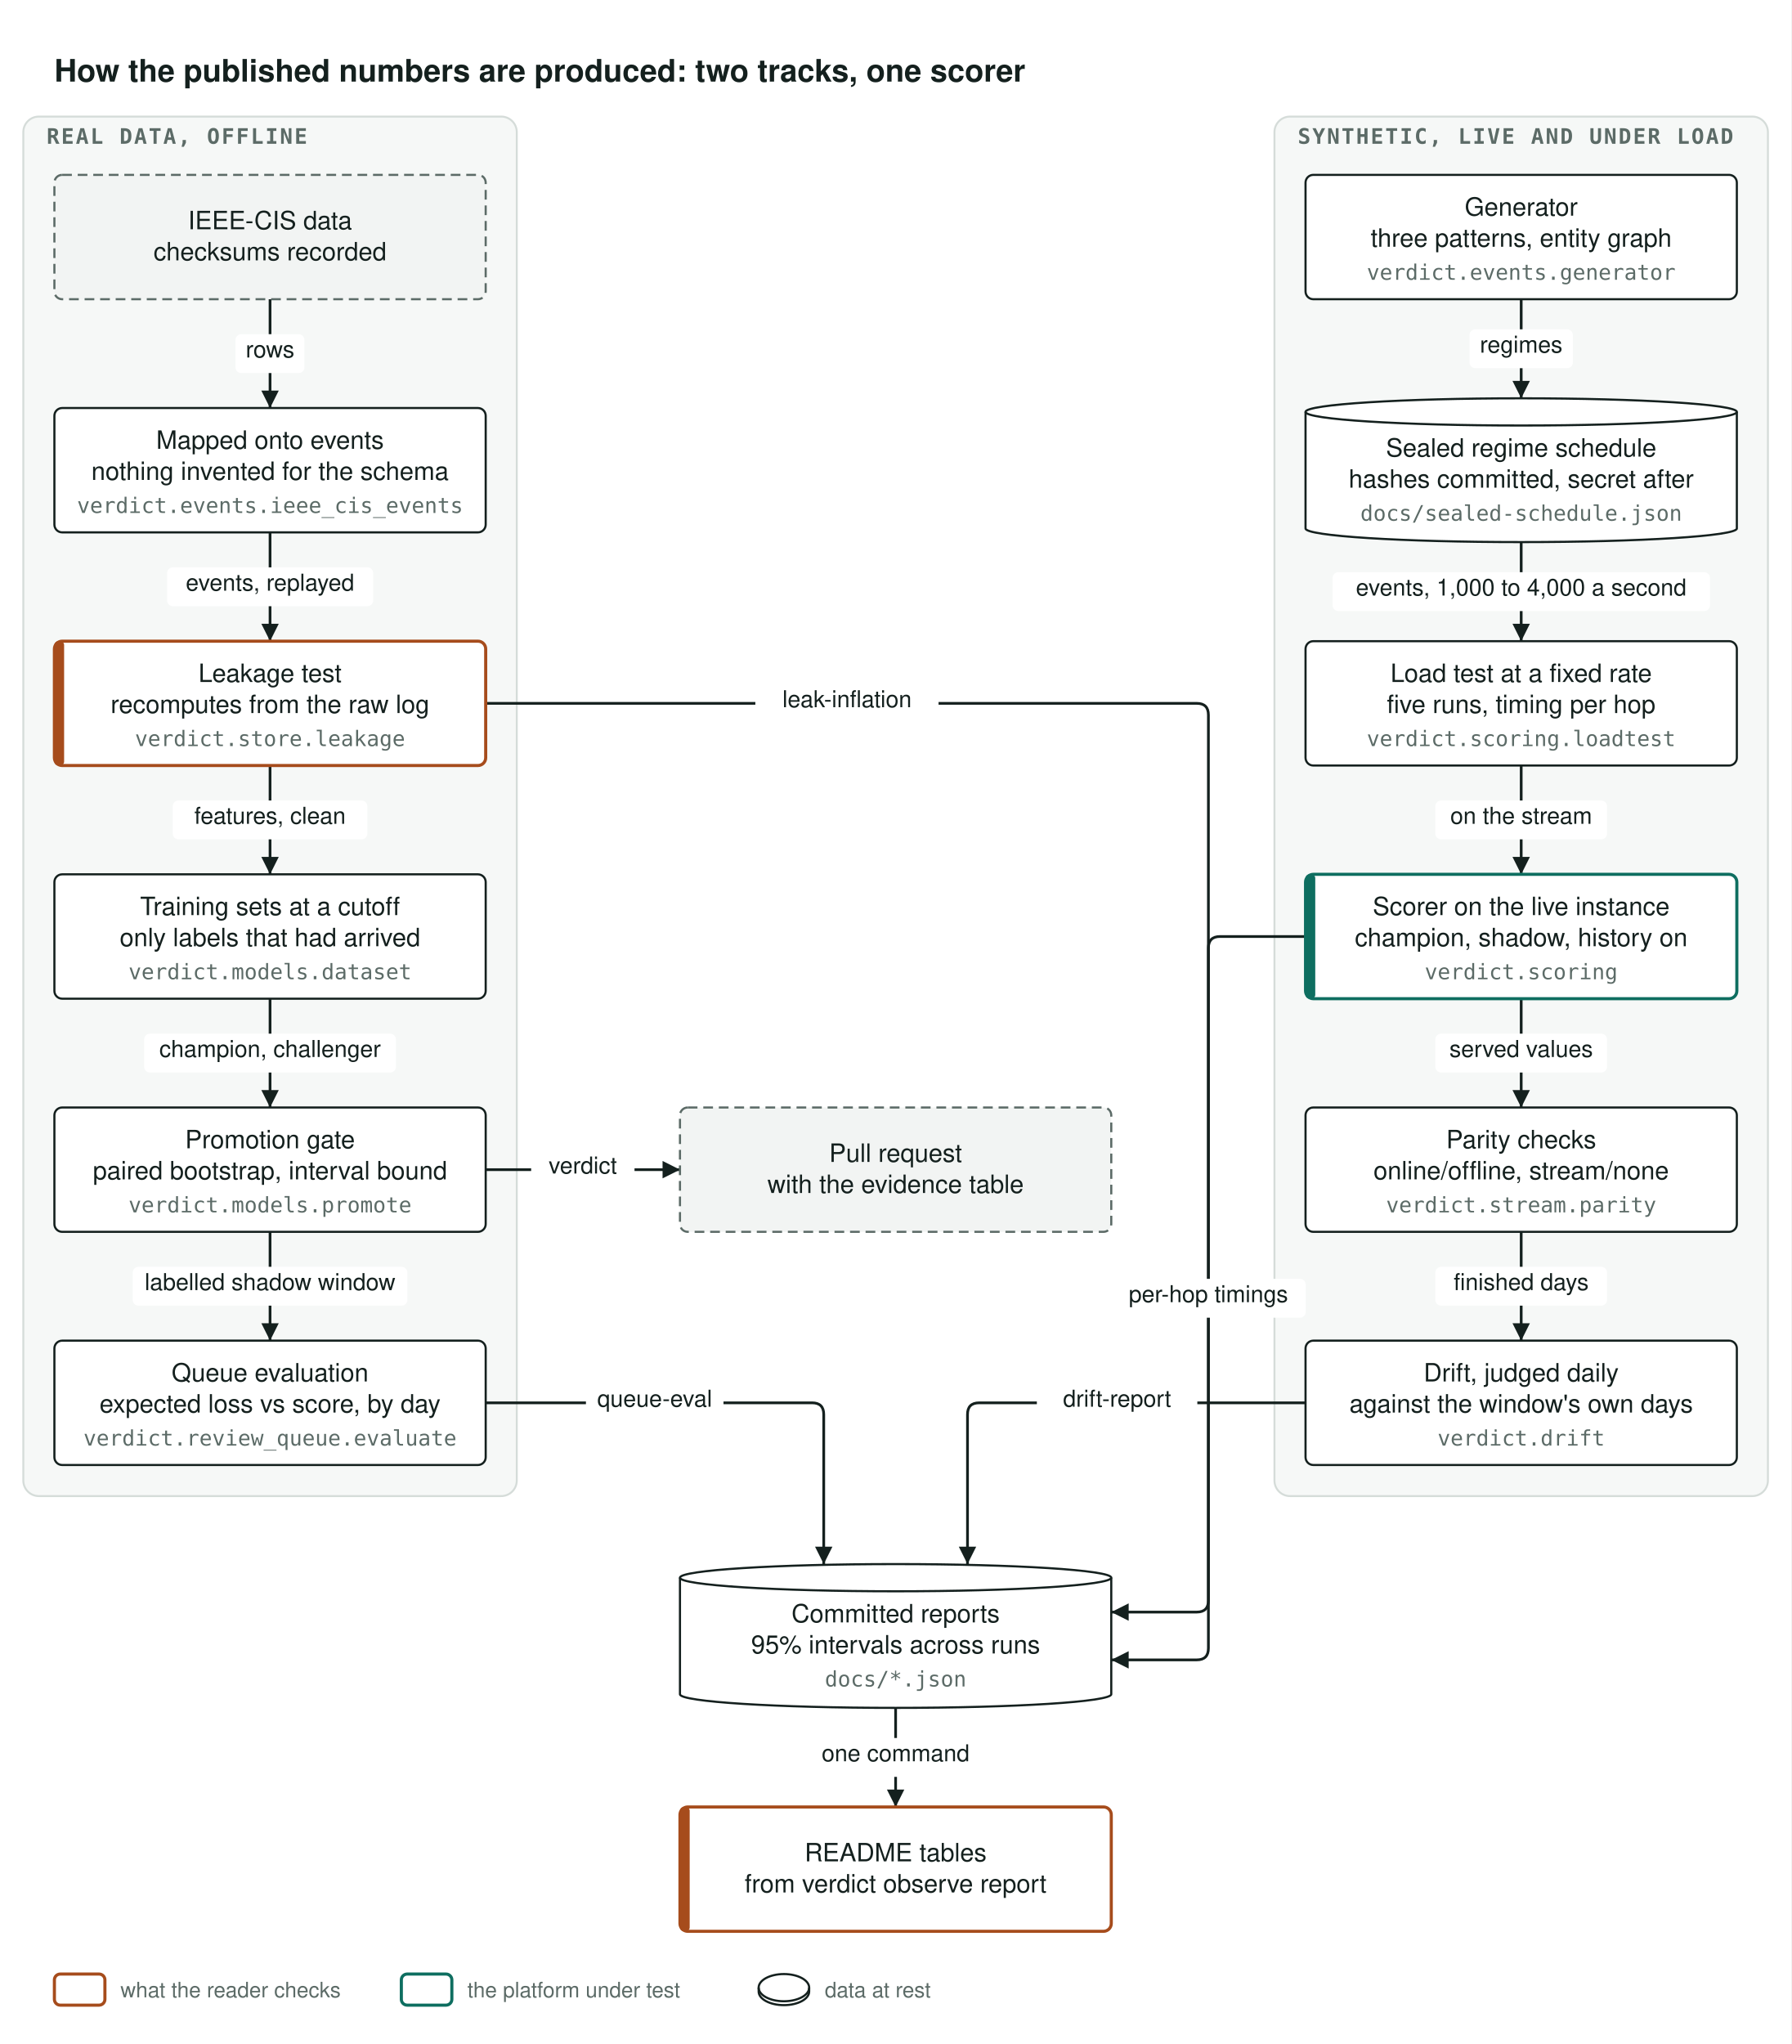
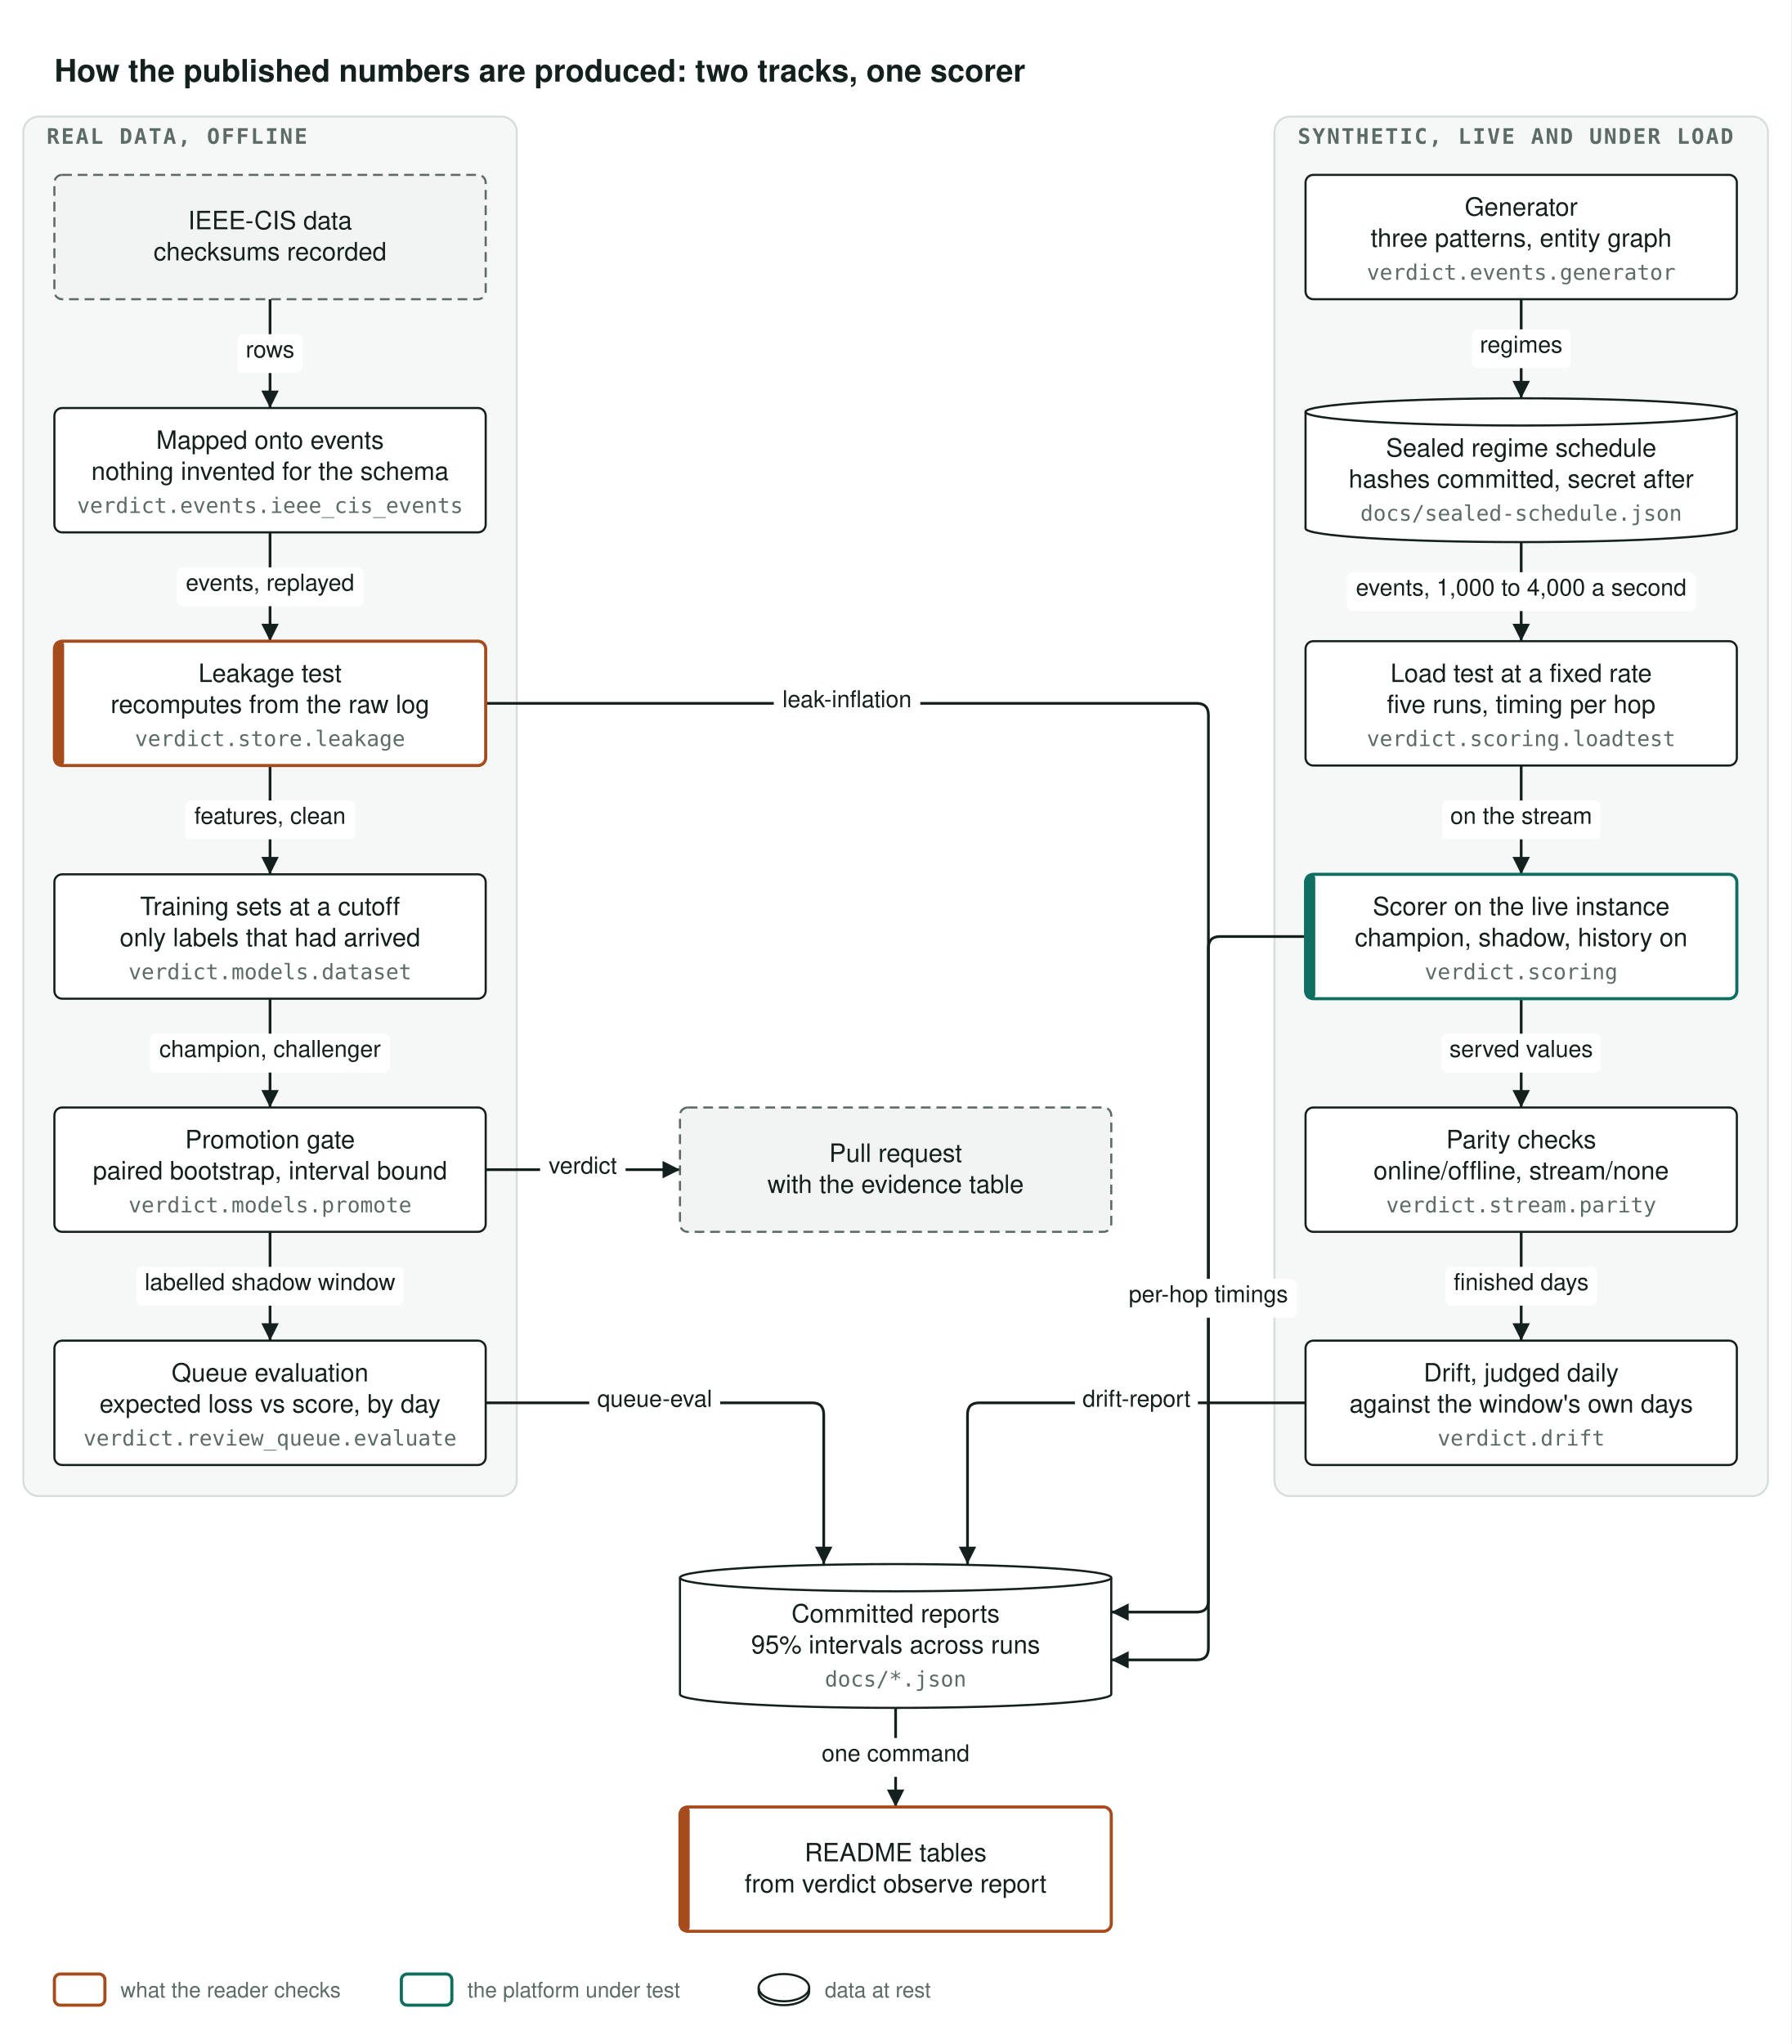
<svg xmlns="http://www.w3.org/2000/svg" width="922" height="1052" viewBox="0 0 922 1052" role="img" aria-label="The real-data track replays the competition data offline for the leakage test, the training sets, the promotion gate and the queue evaluation; the synthetic track plays a sealed regime schedule at a fixed rate on the live instance for latency, throughput and drift; every table in the README is written from a committed report." font-family="'Segoe UI', 'Helvetica Neue', Helvetica, Arial, sans-serif">
  <defs>
    <marker id="arrow" viewBox="0 0 10 10" refX="9" refY="5" markerWidth="8" markerHeight="8" orient="auto-start-reverse">
      <path d="M 1 1 L 9 5 L 1 9 z" fill="#14201E" />
    </marker>
    <marker id="arrow-accent" viewBox="0 0 10 10" refX="9" refY="5" markerWidth="8" markerHeight="8" orient="auto-start-reverse">
      <path d="M 1 1 L 9 5 L 1 9 z" fill="#0E6E60" />
    </marker>
    <marker id="arrow-signal" viewBox="0 0 10 10" refX="9" refY="5" markerWidth="8" markerHeight="8" orient="auto-start-reverse">
      <path d="M 1 1 L 9 5 L 1 9 z" fill="#A64C1C" />
    </marker>
    <marker id="arrow-muted" viewBox="0 0 10 10" refX="9" refY="5" markerWidth="8" markerHeight="8" orient="auto-start-reverse">
      <path d="M 1 1 L 9 5 L 1 9 z" fill="#5C6B67" />
    </marker>
  </defs>
  <rect width="922" height="1052" fill="#FFFFFF" />
  <text x="28" y="42" font-size="16" font-weight="700" fill="#14201E">How the published numbers are produced: two tracks, one scorer</text>
  <rect x="12.0" y="60.0" width="254.0" height="710.0" rx="8" fill="#F6F8F7" stroke="#D5DCD9" stroke-width="1" />
  <text x="24.0" y="74.0" font-size="11" font-family="Consolas, Menlo, 'DejaVu Sans Mono', monospace" font-weight="600" letter-spacing="0.08em" fill="#5C6B67">REAL DATA, OFFLINE</text>
  <rect x="656.0" y="60.0" width="254.0" height="710.0" rx="8" fill="#F6F8F7" stroke="#D5DCD9" stroke-width="1" />
  <text x="668.0" y="74.0" font-size="11" font-family="Consolas, Menlo, 'DejaVu Sans Mono', monospace" font-weight="600" letter-spacing="0.08em" fill="#5C6B67">SYNTHETIC, LIVE AND UNDER LOAD</text>
  <path d="M 139.0 154.0 L 139.0 210.0" fill="none" stroke="#14201E" stroke-width="1.4" marker-end="url(#arrow)" />
  <path d="M 139.0 274.0 L 139.0 330.0" fill="none" stroke="#14201E" stroke-width="1.4" marker-end="url(#arrow)" />
  <path d="M 139.0 394.0 L 139.0 450.0" fill="none" stroke="#14201E" stroke-width="1.4" marker-end="url(#arrow)" />
  <path d="M 139.0 514.0 L 139.0 570.0" fill="none" stroke="#14201E" stroke-width="1.4" marker-end="url(#arrow)" />
  <path d="M 139.0 634.0 L 139.0 690.0" fill="none" stroke="#14201E" stroke-width="1.4" marker-end="url(#arrow)" />
  <path d="M 783.0 154.0 L 783.0 205.0" fill="none" stroke="#14201E" stroke-width="1.4" marker-end="url(#arrow)" />
  <path d="M 783.0 279.0 L 783.0 330.0" fill="none" stroke="#14201E" stroke-width="1.4" marker-end="url(#arrow)" />
  <path d="M 783.0 394.0 L 783.0 450.0" fill="none" stroke="#14201E" stroke-width="1.4" marker-end="url(#arrow)" />
  <path d="M 783.0 514.0 L 783.0 570.0" fill="none" stroke="#14201E" stroke-width="1.4" marker-end="url(#arrow)" />
  <path d="M 783.0 634.0 L 783.0 690.0" fill="none" stroke="#14201E" stroke-width="1.4" marker-end="url(#arrow)" />
  <path d="M 250.0 602.0 L 350.0 602.0" fill="none" stroke="#14201E" stroke-width="1.4" marker-end="url(#arrow)" />
  <path d="M 250.0 362.0 L 616.0 362.0 Q 622.0 362.0 622.0 368.0 L 622.0 823.7 Q 622.0 829.7 616.0 829.7 L 572.0 829.7" fill="none" stroke="#14201E" stroke-width="1.4" marker-end="url(#arrow)" />
  <path d="M 250.0 722.0 L 418.0 722.0 Q 424.0 722.0 424.0 728.0 L 424.0 805.0" fill="none" stroke="#14201E" stroke-width="1.4" marker-end="url(#arrow)" />
  <path d="M 672.0 482.0 L 628.0 482.0 Q 622.0 482.0 622.0 488.0 L 622.0 848.3 Q 622.0 854.3 616.0 854.3 L 572.0 854.3" fill="none" stroke="#14201E" stroke-width="1.4" marker-end="url(#arrow)" />
  <path d="M 672.0 722.0 L 504.0 722.0 Q 498.0 722.0 498.0 728.0 L 498.0 805.0" fill="none" stroke="#14201E" stroke-width="1.4" marker-end="url(#arrow)" />
  <path d="M 461.0 879.0 L 461.0 930.0" fill="none" stroke="#14201E" stroke-width="1.4" marker-end="url(#arrow)" />
  <rect x="28.0" y="90.0" width="222.0" height="64.0" rx="4" fill="#F2F4F3" stroke="#5C6B67" stroke-width="1.1" stroke-dasharray="5 3" />
  <text x="139.0" y="118.0" font-size="13" font-weight="500" text-anchor="middle" fill="#14201E">IEEE-CIS data</text>
  <text x="139.0" y="134.0" font-size="13" font-weight="500" text-anchor="middle" fill="#14201E">checksums recorded</text>
  <rect x="28.0" y="210.0" width="222.0" height="64.0" rx="4" fill="#FFFFFF" stroke="#14201E" stroke-width="1.1" />
  <text x="139.0" y="231.0" font-size="13" font-weight="500" text-anchor="middle" fill="#14201E">Mapped onto events</text>
  <text x="139.0" y="247.0" font-size="13" font-weight="500" text-anchor="middle" fill="#14201E">nothing invented for the schema</text>
  <text x="139.0" y="264.0" font-size="11" font-family="Consolas, Menlo, 'DejaVu Sans Mono', monospace" text-anchor="middle" fill="#5C6B67">verdict.events.ieee_cis_events</text>
  <rect x="28.0" y="330.0" width="222.0" height="64.0" rx="4" fill="#FFFFFF" stroke="#A64C1C" stroke-width="1.6" />
  <rect x="28.0" y="330.0" width="5" height="64.0" rx="2" fill="#A64C1C" />
  <text x="139.0" y="351.0" font-size="13" font-weight="500" text-anchor="middle" fill="#14201E">Leakage test</text>
  <text x="139.0" y="367.0" font-size="13" font-weight="500" text-anchor="middle" fill="#14201E">recomputes from the raw log</text>
  <text x="139.0" y="384.0" font-size="11" font-family="Consolas, Menlo, 'DejaVu Sans Mono', monospace" text-anchor="middle" fill="#5C6B67">verdict.store.leakage</text>
  <rect x="28.0" y="450.0" width="222.0" height="64.0" rx="4" fill="#FFFFFF" stroke="#14201E" stroke-width="1.1" />
  <text x="139.0" y="471.0" font-size="13" font-weight="500" text-anchor="middle" fill="#14201E">Training sets at a cutoff</text>
  <text x="139.0" y="487.0" font-size="13" font-weight="500" text-anchor="middle" fill="#14201E">only labels that had arrived</text>
  <text x="139.0" y="504.0" font-size="11" font-family="Consolas, Menlo, 'DejaVu Sans Mono', monospace" text-anchor="middle" fill="#5C6B67">verdict.models.dataset</text>
  <rect x="28.0" y="570.0" width="222.0" height="64.0" rx="4" fill="#FFFFFF" stroke="#14201E" stroke-width="1.1" />
  <text x="139.0" y="591.0" font-size="13" font-weight="500" text-anchor="middle" fill="#14201E">Promotion gate</text>
  <text x="139.0" y="607.0" font-size="13" font-weight="500" text-anchor="middle" fill="#14201E">paired bootstrap, interval bound</text>
  <text x="139.0" y="624.0" font-size="11" font-family="Consolas, Menlo, 'DejaVu Sans Mono', monospace" text-anchor="middle" fill="#5C6B67">verdict.models.promote</text>
  <rect x="28.0" y="690.0" width="222.0" height="64.0" rx="4" fill="#FFFFFF" stroke="#14201E" stroke-width="1.1" />
  <text x="139.0" y="711.0" font-size="13" font-weight="500" text-anchor="middle" fill="#14201E">Queue evaluation</text>
  <text x="139.0" y="727.0" font-size="13" font-weight="500" text-anchor="middle" fill="#14201E">expected loss vs score, by day</text>
  <text x="139.0" y="744.0" font-size="11" font-family="Consolas, Menlo, 'DejaVu Sans Mono', monospace" text-anchor="middle" fill="#5C6B67">verdict.review_queue.evaluate</text>
  <rect x="672.0" y="90.0" width="222.0" height="64.0" rx="4" fill="#FFFFFF" stroke="#14201E" stroke-width="1.1" />
  <text x="783.0" y="111.0" font-size="13" font-weight="500" text-anchor="middle" fill="#14201E">Generator</text>
  <text x="783.0" y="127.0" font-size="13" font-weight="500" text-anchor="middle" fill="#14201E">three patterns, entity graph</text>
  <text x="783.0" y="144.0" font-size="11" font-family="Consolas, Menlo, 'DejaVu Sans Mono', monospace" text-anchor="middle" fill="#5C6B67">verdict.events.generator</text>
  <path d="M 672.0 212.0 a 111.0 7 0 0 1 222.0 0 L 894.0 272.0 a 111.0 7 0 0 1 -222.0 0 Z" fill="#FFFFFF" stroke="#14201E" stroke-width="1.1" />
  <path d="M 672.0 212.0 a 111.0 7 0 0 0 222.0 0" fill="none" stroke="#14201E" stroke-width="1.1" />
  <text x="783.0" y="235.0" font-size="13" font-weight="500" text-anchor="middle" fill="#14201E">Sealed regime schedule</text>
  <text x="783.0" y="251.0" font-size="13" font-weight="500" text-anchor="middle" fill="#14201E">hashes committed, secret after</text>
  <text x="783.0" y="268.0" font-size="11" font-family="Consolas, Menlo, 'DejaVu Sans Mono', monospace" text-anchor="middle" fill="#5C6B67">docs/sealed-schedule.json</text>
  <rect x="672.0" y="330.0" width="222.0" height="64.0" rx="4" fill="#FFFFFF" stroke="#14201E" stroke-width="1.1" />
  <text x="783.0" y="351.0" font-size="13" font-weight="500" text-anchor="middle" fill="#14201E">Load test at a fixed rate</text>
  <text x="783.0" y="367.0" font-size="13" font-weight="500" text-anchor="middle" fill="#14201E">five runs, timing per hop</text>
  <text x="783.0" y="384.0" font-size="11" font-family="Consolas, Menlo, 'DejaVu Sans Mono', monospace" text-anchor="middle" fill="#5C6B67">verdict.scoring.loadtest</text>
  <rect x="672.0" y="450.0" width="222.0" height="64.0" rx="4" fill="#FFFFFF" stroke="#0E6E60" stroke-width="1.6" />
  <rect x="672.0" y="450.0" width="5" height="64.0" rx="2" fill="#0E6E60" />
  <text x="783.0" y="471.0" font-size="13" font-weight="500" text-anchor="middle" fill="#14201E">Scorer on the live instance</text>
  <text x="783.0" y="487.0" font-size="13" font-weight="500" text-anchor="middle" fill="#14201E">champion, shadow, history on</text>
  <text x="783.0" y="504.0" font-size="11" font-family="Consolas, Menlo, 'DejaVu Sans Mono', monospace" text-anchor="middle" fill="#5C6B67">verdict.scoring</text>
  <rect x="672.0" y="570.0" width="222.0" height="64.0" rx="4" fill="#FFFFFF" stroke="#14201E" stroke-width="1.1" />
  <text x="783.0" y="591.0" font-size="13" font-weight="500" text-anchor="middle" fill="#14201E">Parity checks</text>
  <text x="783.0" y="607.0" font-size="13" font-weight="500" text-anchor="middle" fill="#14201E">online/offline, stream/none</text>
  <text x="783.0" y="624.0" font-size="11" font-family="Consolas, Menlo, 'DejaVu Sans Mono', monospace" text-anchor="middle" fill="#5C6B67">verdict.stream.parity</text>
  <rect x="672.0" y="690.0" width="222.0" height="64.0" rx="4" fill="#FFFFFF" stroke="#14201E" stroke-width="1.1" />
  <text x="783.0" y="711.0" font-size="13" font-weight="500" text-anchor="middle" fill="#14201E">Drift, judged daily</text>
  <text x="783.0" y="727.0" font-size="13" font-weight="500" text-anchor="middle" fill="#14201E">against the window's own days</text>
  <text x="783.0" y="744.0" font-size="11" font-family="Consolas, Menlo, 'DejaVu Sans Mono', monospace" text-anchor="middle" fill="#5C6B67">verdict.drift</text>
  <rect x="350.0" y="570.0" width="222.0" height="64.0" rx="4" fill="#F2F4F3" stroke="#5C6B67" stroke-width="1.1" stroke-dasharray="5 3" />
  <text x="461.0" y="598.0" font-size="13" font-weight="500" text-anchor="middle" fill="#14201E">Pull request</text>
  <text x="461.0" y="614.0" font-size="13" font-weight="500" text-anchor="middle" fill="#14201E">with the evidence table</text>
  <path d="M 350.0 812.0 a 111.0 7 0 0 1 222.0 0 L 572.0 872.0 a 111.0 7 0 0 1 -222.0 0 Z" fill="#FFFFFF" stroke="#14201E" stroke-width="1.1" />
  <path d="M 350.0 812.0 a 111.0 7 0 0 0 222.0 0" fill="none" stroke="#14201E" stroke-width="1.1" />
  <text x="461.0" y="835.0" font-size="13" font-weight="500" text-anchor="middle" fill="#14201E">Committed reports</text>
  <text x="461.0" y="851.0" font-size="13" font-weight="500" text-anchor="middle" fill="#14201E">95% intervals across runs</text>
  <text x="461.0" y="868.0" font-size="11" font-family="Consolas, Menlo, 'DejaVu Sans Mono', monospace" text-anchor="middle" fill="#5C6B67">docs/*.json</text>
  <rect x="350.0" y="930.0" width="222.0" height="64.0" rx="4" fill="#FFFFFF" stroke="#A64C1C" stroke-width="1.6" />
  <rect x="350.0" y="930.0" width="5" height="64.0" rx="2" fill="#A64C1C" />
  <text x="461.0" y="958.0" font-size="13" font-weight="500" text-anchor="middle" fill="#14201E">README tables</text>
  <text x="461.0" y="974.0" font-size="13" font-weight="500" text-anchor="middle" fill="#14201E">from verdict observe report</text>
-   <rect x="121.2" y="172.0" width="35.5" height="20.0" rx="3" fill="#FFFFFF" />
+   <rect x="122.3" y="172.0" width="33.3" height="20.0" rx="3" fill="#FFFFFF" />
  <text x="139.0" y="184.0" font-size="12" text-anchor="middle" fill="#14201E">rows</text>
-   <rect x="86.0" y="292.0" width="106.1" height="20.0" rx="3" fill="#FFFFFF" />
+   <rect x="91.0" y="292.0" width="96.0" height="20.0" rx="3" fill="#FFFFFF" />
  <text x="139.0" y="304.0" font-size="12" text-anchor="middle" fill="#14201E">events, replayed</text>
-   <rect x="88.9" y="412.0" width="100.2" height="20.0" rx="3" fill="#FFFFFF" />
+   <rect x="95.3" y="412.0" width="87.4" height="20.0" rx="3" fill="#FFFFFF" />
  <text x="139.0" y="424.0" font-size="12" text-anchor="middle" fill="#14201E">features, clean</text>
-   <rect x="74.2" y="532.0" width="129.6" height="20.0" rx="3" fill="#FFFFFF" />
+   <rect x="77.3" y="532.0" width="123.4" height="20.0" rx="3" fill="#FFFFFF" />
  <text x="139.0" y="544.0" font-size="12" text-anchor="middle" fill="#14201E">champion, challenger</text>
-   <rect x="68.3" y="652.0" width="141.4" height="20.0" rx="3" fill="#FFFFFF" />
+   <rect x="70.3" y="652.0" width="137.4" height="20.0" rx="3" fill="#FFFFFF" />
  <text x="139.0" y="664.0" font-size="12" text-anchor="middle" fill="#14201E">labelled shadow window</text>
-   <rect x="756.4" y="169.5" width="53.2" height="20.0" rx="3" fill="#FFFFFF" />
+   <rect x="757.7" y="169.5" width="50.7" height="20.0" rx="3" fill="#FFFFFF" />
  <text x="783.0" y="181.5" font-size="12" text-anchor="middle" fill="#14201E">regimes</text>
-   <rect x="685.9" y="294.5" width="194.3" height="20.0" rx="3" fill="#FFFFFF" />
+   <rect x="693.3" y="294.5" width="179.5" height="20.0" rx="3" fill="#FFFFFF" />
  <text x="783.0" y="306.5" font-size="12" text-anchor="middle" fill="#14201E">events, 1,000 to 4,000 a second</text>
-   <rect x="738.8" y="412.0" width="88.4" height="20.0" rx="3" fill="#FFFFFF" />
+   <rect x="742.3" y="412.0" width="81.4" height="20.0" rx="3" fill="#FFFFFF" />
  <text x="783.0" y="424.0" font-size="12" text-anchor="middle" fill="#14201E">on the stream</text>
-   <rect x="738.8" y="532.0" width="88.4" height="20.0" rx="3" fill="#FFFFFF" />
+   <rect x="742.0" y="532.0" width="82.0" height="20.0" rx="3" fill="#FFFFFF" />
  <text x="783.0" y="544.0" font-size="12" text-anchor="middle" fill="#14201E">served values</text>
-   <rect x="738.8" y="652.0" width="88.4" height="20.0" rx="3" fill="#FFFFFF" />
+   <rect x="744.0" y="652.0" width="78.0" height="20.0" rx="3" fill="#FFFFFF" />
  <text x="783.0" y="664.0" font-size="12" text-anchor="middle" fill="#14201E">finished days</text>
-   <rect x="273.4" y="592.0" width="53.2" height="20.0" rx="3" fill="#FFFFFF" />
+   <rect x="278.0" y="592.0" width="44.0" height="20.0" rx="3" fill="#FFFFFF" />
  <text x="300.0" y="604.0" font-size="12" text-anchor="middle" fill="#14201E">verdict</text>
-   <rect x="388.8" y="352.0" width="94.3" height="20.0" rx="3" fill="#FFFFFF" />
+   <rect x="398.3" y="352.0" width="75.4" height="20.0" rx="3" fill="#FFFFFF" />
  <text x="436.0" y="364.0" font-size="12" text-anchor="middle" fill="#14201E">leak-inflation</text>
-   <rect x="301.6" y="712.0" width="70.8" height="20.0" rx="3" fill="#FFFFFF" />
+   <rect x="303.3" y="712.0" width="67.4" height="20.0" rx="3" fill="#FFFFFF" />
  <text x="337.0" y="724.0" font-size="12" text-anchor="middle" fill="#14201E">queue-eval</text>
-   <rect x="571.9" y="658.2" width="100.2" height="20.0" rx="3" fill="#FFFFFF" />
+   <rect x="576.7" y="658.2" width="90.7" height="20.0" rx="3" fill="#FFFFFF" />
  <text x="622.0" y="670.2" font-size="12" text-anchor="middle" fill="#14201E">per-hop timings</text>
-   <rect x="533.7" y="712.0" width="82.6" height="20.0" rx="3" fill="#FFFFFF" />
-   <text x="575.0" y="724.0" font-size="12" text-anchor="middle" fill="#14201E">drift-report</text>
-   <rect x="422.7" y="894.5" width="76.7" height="20.0" rx="3" fill="#FFFFFF" />
+   <rect x="553.3" y="712.0" width="63.3" height="20.0" rx="3" fill="#FFFFFF" />
+   <text x="585.0" y="724.0" font-size="12" text-anchor="middle" fill="#14201E">drift-report</text>
+   <rect x="418.6" y="894.5" width="84.7" height="20.0" rx="3" fill="#FFFFFF" />
  <text x="461.0" y="906.5" font-size="12" text-anchor="middle" fill="#14201E">one command</text>
  <rect x="28" y="1016" width="26" height="16" rx="3" fill="#FFFFFF" stroke="#A64C1C" stroke-width="1.6" />
  <text x="62" y="1028" font-size="11" fill="#5C6B67">what the reader checks</text>
  <rect x="206.58" y="1016" width="26" height="16" rx="3" fill="#FFFFFF" stroke="#0E6E60" stroke-width="1.6" />
  <text x="240.58" y="1028" font-size="11" fill="#5C6B67">the platform under test</text>
  <path d="M 390.5 1023.0 a 13.0 7 0 0 1 26.0 0 L 416.5 1025.0 a 13.0 7 0 0 1 -26.0 0 Z" fill="#FFFFFF" stroke="#14201E" stroke-width="1.1" />
  <path d="M 390.5 1023.0 a 13.0 7 0 0 0 26.0 0" fill="none" stroke="#14201E" stroke-width="1.1" />
  <text x="424.55" y="1028" font-size="11" fill="#5C6B67">data at rest</text>
</svg>
